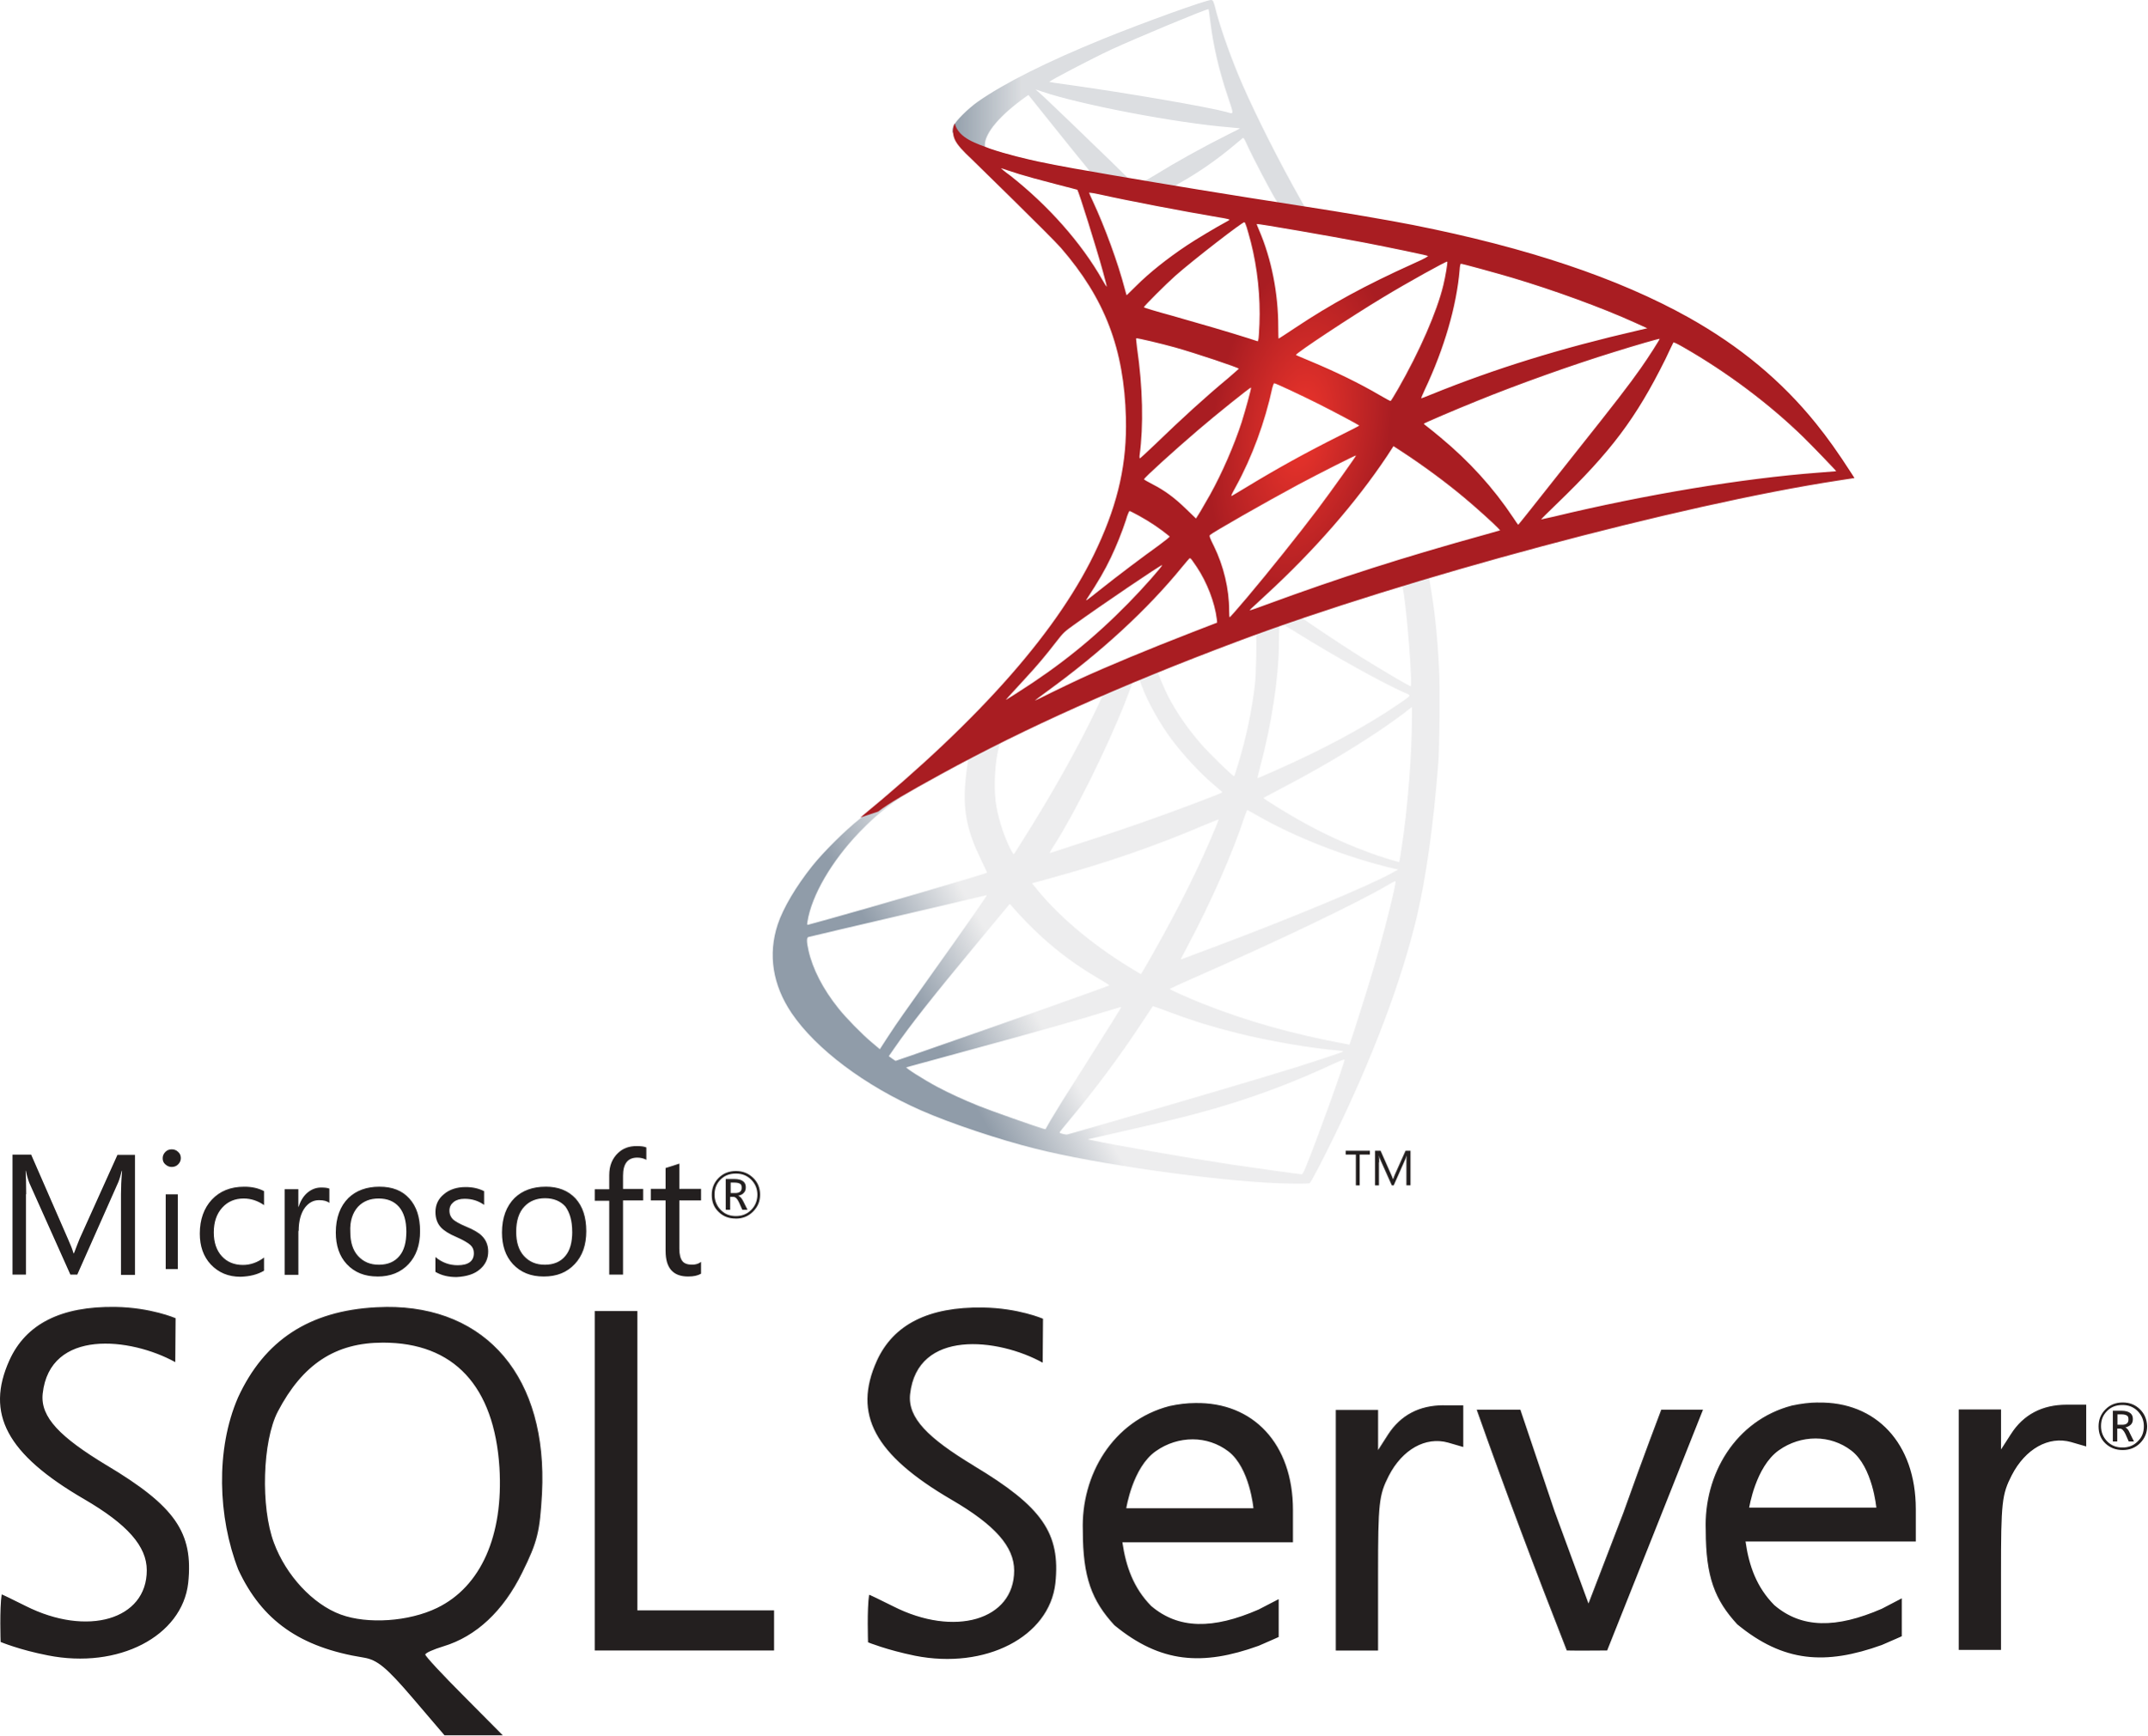
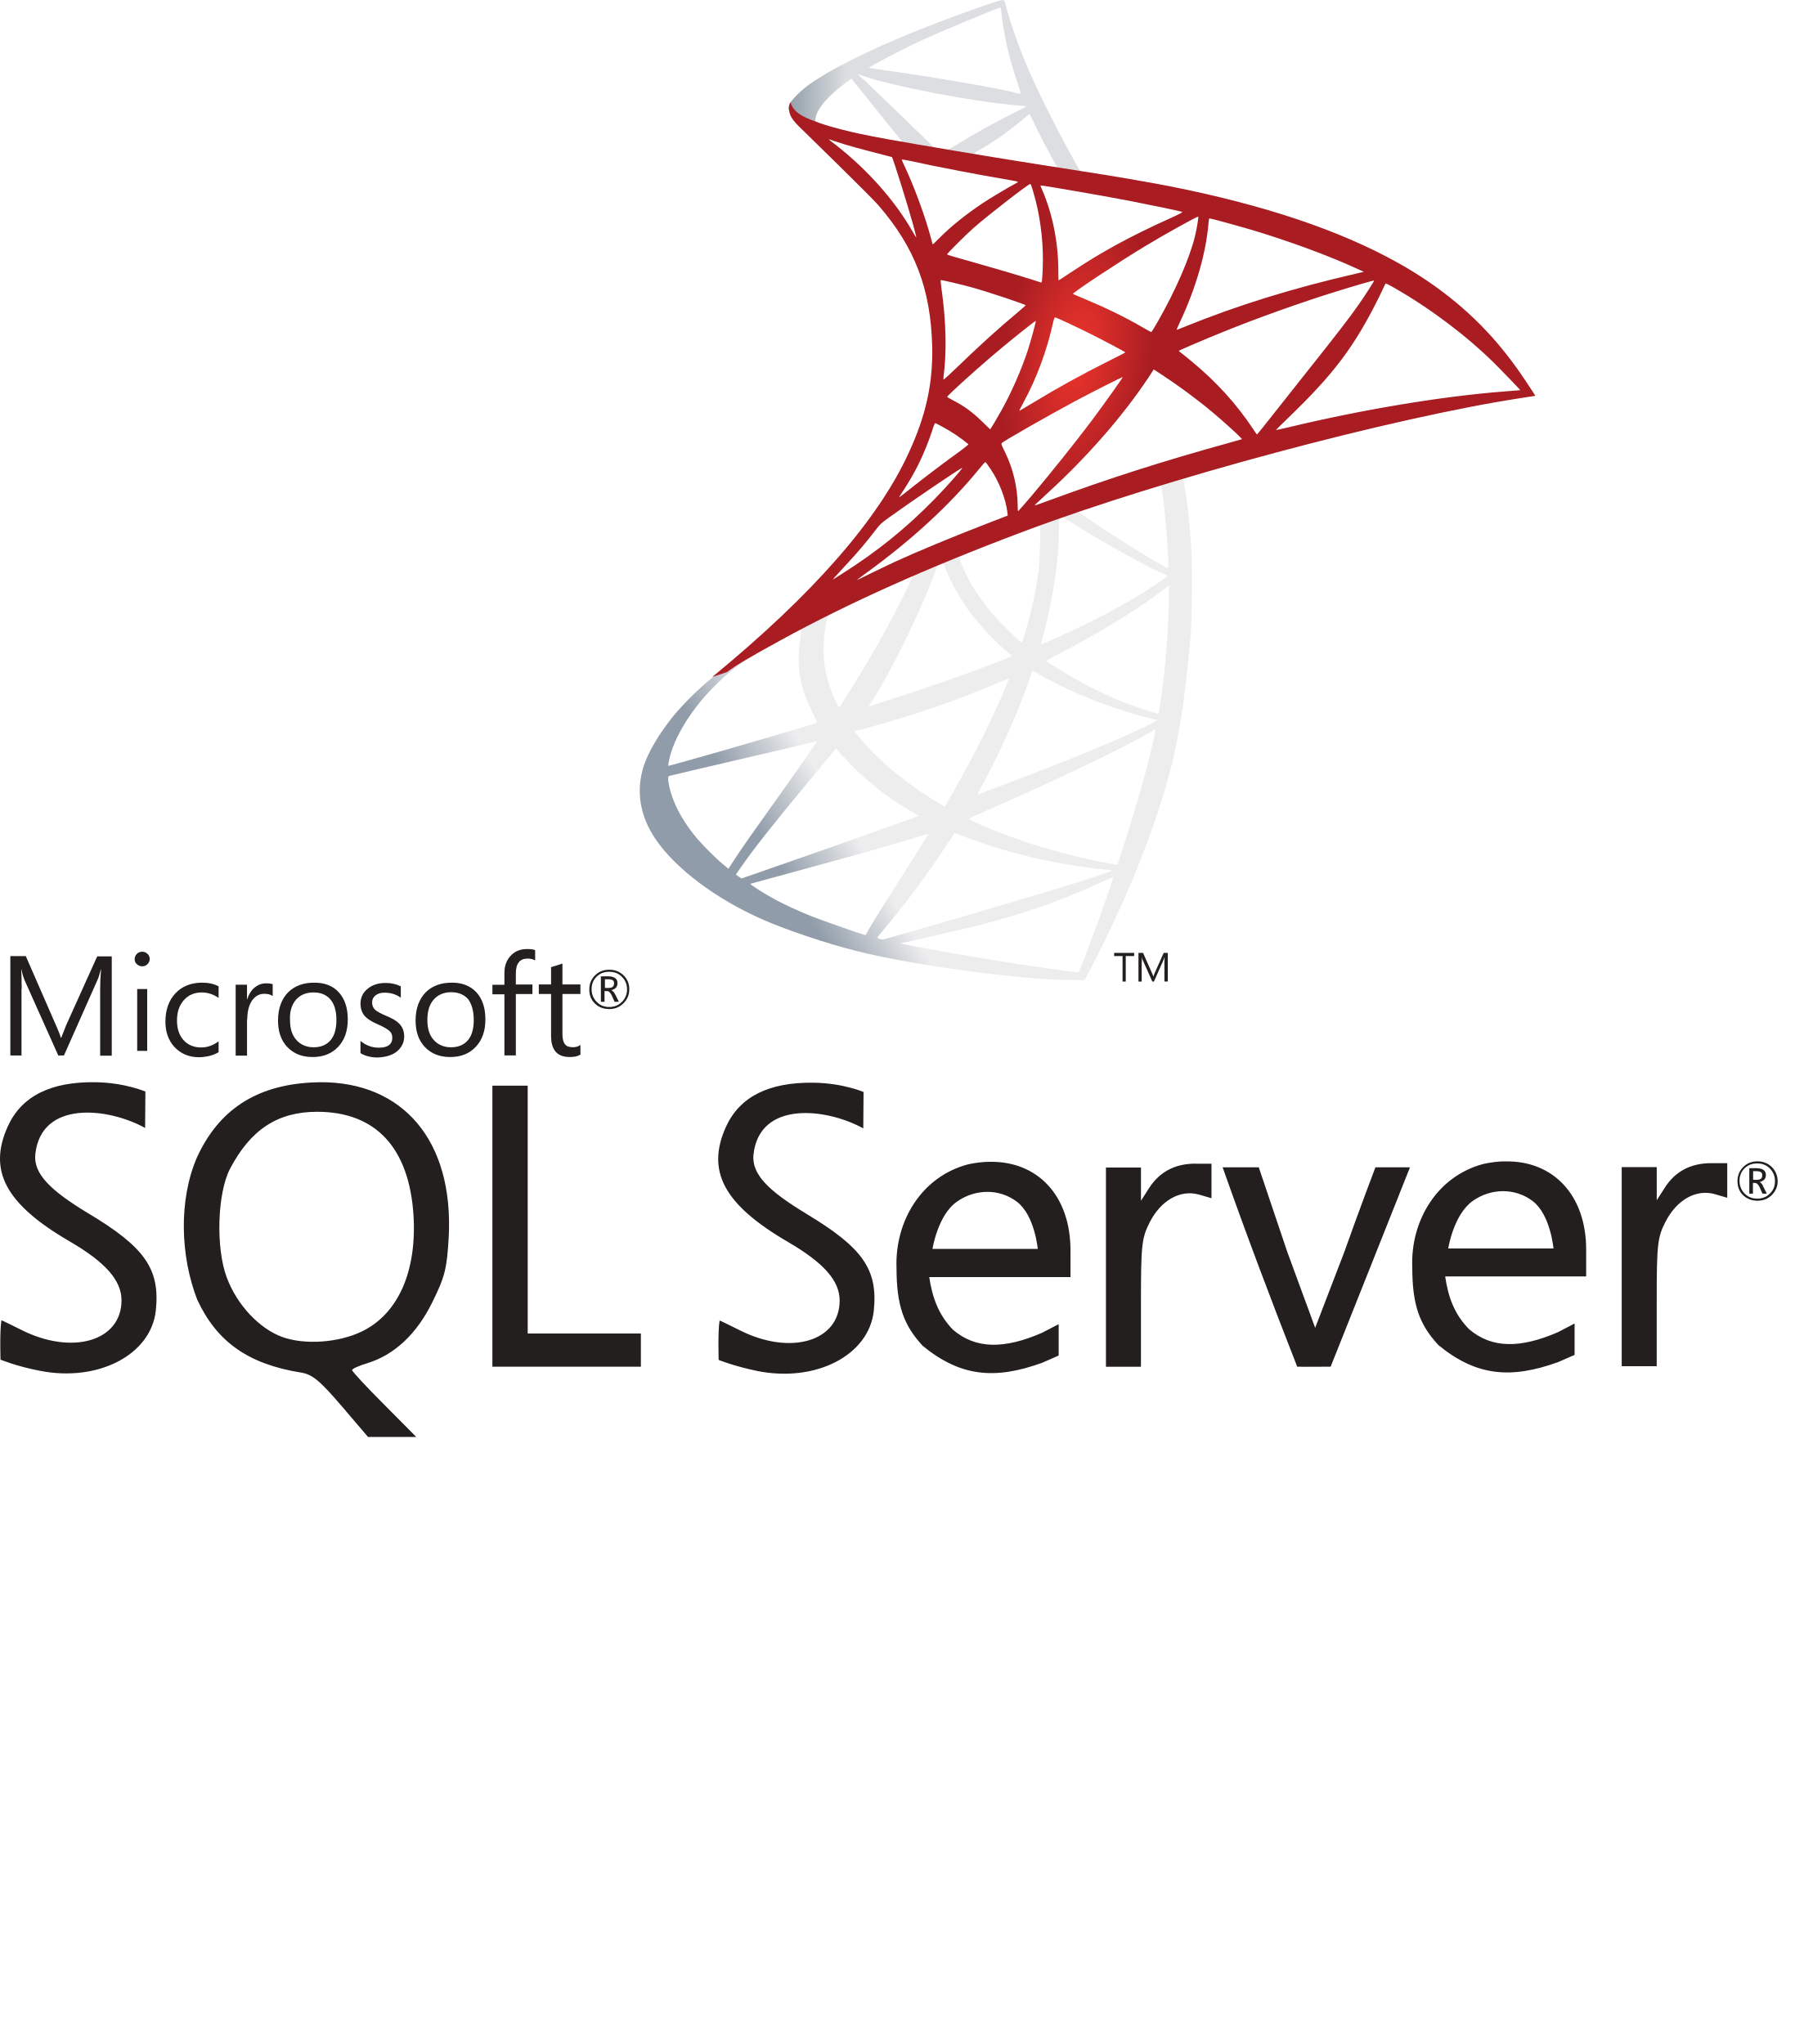
- <svg xmlns="http://www.w3.org/2000/svg" height="250px" viewBox="0 0 1478.201 1195.111">
+ <svg xmlns="http://www.w3.org/2000/svg" height="500px" viewBox="0 0 1500 1700">
  <g transform="matrix(.569 0 0 .569 199.451 -82.735)">
    <linearGradient id="a" gradientUnits="userSpaceOnUse" x1="-2901.952" y1="923.573" x2="-2061.249" y2="1420.331" gradientTransform="matrix(.1234 0 0 -.1234 1158.33 1550.273)">
      <stop offset="0" stop-color="#909ca9" />
      <stop offset="1" stop-color="#ededee" />
    </linearGradient>
    <path fill="url(#a)" d="M1410.773 814.195l-286.9 93.683-249.599 110.161-69.829 18.435c-17.784 16.916-36.431 34.049-56.599 51.397-22.119 19.082-42.72 36.433-58.553 49.008-17.564 13.88-43.587 39.902-56.814 56.38-19.735 24.721-35.348 50.96-42.071 71.13-11.928 36.433-6.07 73.297 16.916 107.346 29.492 43.369 88.261 87.606 156.785 117.749 34.916 15.4 93.683 35.132 137.92 46.19 73.512 18.651 215.771 38.819 294.054 41.857 15.828.65 37.082.65 37.947 0 1.737-1.088 13.881-24.289 27.979-53.129 48.142-98.238 82.838-190.402 101.703-269.119 11.276-47.706 20.166-111.246 26.019-186.492 1.521-21.036 2.169-91.514.868-115.37-1.953-39.033-5.423-70.692-10.84-101.703-.868-4.555-1.088-8.676-.652-8.892.865-.65 3.467-1.517 38.815-11.712l-7.153-16.912v-.005h.004zm-65.49 38.386c2.602 0 9.539 66.573 11.273 108.646.436 8.89.216 14.745-.216 14.745-1.733 0-36.649-20.599-61.583-36.212-21.687-13.663-62.888-40.988-69.393-46.192-2.173-1.517-1.957-1.733 15.828-7.807 30.14-10.194 101.706-33.18 104.091-33.18zm-146.161 48.143c1.953 0 6.937 2.816 18.865 10.191 44.671 27.974 105.393 61.805 131.415 73.083 8.022 3.469 8.887 2.166-9.542 14.746-39.468 26.889-88.697 53.344-148.983 80.018-10.624 4.771-19.514 8.456-19.73 8.456-.432 0 .865-5.418 2.598-11.925 14.53-54.001 22.772-108.647 23.208-152.452.216-21.687.216-21.687 2.169-22.334-.436.217-.22.217 0 .217zm-30.142 11.492c1.297 1.299.432 49.877-1.304 63.104-3.903 31.662-9.975 61.153-19.947 94.335-2.386 8.018-4.558 14.745-4.987 15.177-.872 1.083-30.581-27.975-40.339-39.251-16.916-19.518-30.141-39.035-39.9-58.117-4.988-9.759-12.793-28.84-12.144-29.492 3.469-2.385 117.753-46.622 118.621-45.756zm-141.826 55.731c.216 0 .432 0 .652.216.432.434 1.953 3.905 3.254 7.807 6.937 18.867 22.548 46.624 35.997 64.407 14.746 19.518 34.048 40.334 50.091 53.996 5.207 4.337 9.975 8.456 10.624 9.108 1.304 1.302 1.737 1.083-33.612 14.53-40.981 15.613-85.656 31.226-136.835 47.706a6825.474 6825.474 0 0 0-36.643 11.928c-1.955.652-1.303-.434 4.335-9.323 25.371-39.686 63.97-117.536 85.657-172.618 3.687-9.542 7.373-19.082 8.025-21.251.868-3.038 1.95-4.121 4.768-5.64 1.518-.43 3.038-.866 3.687-.866zm-43.367 17.999c.649.436-10.411 23.637-21.254 44.889-21.036 40.985-44.022 81.323-74.815 130.331-5.204 8.456-10.19 16.265-10.842 17.132-1.083 1.519-1.519 1.083-4.988-5.638-7.373-14.53-13.447-33.181-16.699-50.313-3.254-16.916-2.602-46.406 1.086-64.621 2.816-13.444 2.602-13.227 9.107-16.481 27.757-14.095 117.537-56.166 118.405-55.299zm374.073 15.182v9.107c0 48.359-5.204 114.716-12.797 163.077-1.301 8.456-2.389 15.393-2.602 15.613 0 0-6.288-1.733-13.661-3.905-32.527-10.193-67.875-25.156-99.754-42.718-21.038-11.494-51.612-30.363-50.743-31.231.213-.215 9.323-4.986 19.947-10.625 42.509-22.118 83.274-45.972 118.622-69.609 13.229-8.892 33.176-23.202 37.518-27.107l3.47-2.602zm-537.802 64.185c.867 0 .65 1.735-.651 9.542-.868 5.64-1.951 16.049-2.382 23.202-1.739 31.662 3.469 55.084 19.082 87.177 4.337 8.892 7.809 16.265 7.589 16.48-1.519 1.303-145.074 43.375-190.183 55.734-13.444 3.685-25.152 6.939-26.024 7.153-1.515.436-1.733.22-1.083-3.47 4.987-31.875 29.276-73.512 63.104-108.644 22.554-23.419 40.554-37.08 71.347-54.648 22.119-12.575 56.165-31.439 58.767-32.309.002-.217.218-.217.434-.217zm338.295 60.503c.216-.216 5.42 2.605 11.708 6.29 46.408 26.891 111.03 51.83 166.108 64.623l4.991 1.086-6.941 3.899c-28.84 16.049-123.606 55.515-220.538 91.732-14.098 5.202-27.975 10.409-30.581 11.492-2.602 1.083-4.988 1.735-4.988 1.519 0-.22 3.906-7.809 8.89-17.132 27.107-50.744 54.433-112.547 68.311-155.485 1.739-4.12 2.82-7.805 3.04-8.024zm-34.48 11.278c.22.221-1.517 4.771-3.687 9.975-18.865 45.756-43.59 95.636-75.249 151.583-8.022 14.314-14.746 25.808-14.966 25.808-.213 0-6.721-3.906-14.527-8.676-45.976-28.192-86.743-62.888-113.414-96.501l-3.905-4.771 19.732-5.422c70.696-19.298 130.762-40.116 190.4-65.704 8.459-3.471 15.4-6.292 15.616-6.292zm214.253 74.815s.217.217 0 0c.216 4.988-10.844 49.661-19.953 81.969-7.589 27.107-14.098 48.361-26.022 85.874-5.204 16.485-9.755 30.143-9.975 30.143-.216 0-1.517-.216-2.818-.647-64.405-11.714-122.089-27.977-176.303-49.661-15.182-6.074-36.866-15.833-38.167-16.916-.432-.438 12.58-6.506 29.06-13.663 98.669-43.154 201.024-92.164 236.153-113.196 4.119-2.603 7.373-3.903 8.025-3.903zm-494.646 16.916c.434.432-27.107 40.118-65.709 94.114-13.444 18.867-29.057 40.985-34.911 49.225-5.856 8.241-14.746 21.253-19.734 29.06l-9.112 14.096-9.759-8.24c-11.494-9.544-31.442-29.927-40.333-41.204-18.651-23.201-31.226-47.706-36.214-70.04-2.386-10.411-2.386-15.618-.22-16.265 3.252-.867 61.153-14.53 115.37-27.11 30.143-6.937 65.054-15.177 77.632-18.213 12.579-3.041 22.774-5.423 22.99-5.423zm27.756 10.626l6.937 7.806c31.231 34.914 63.108 60.724 101.708 83.272 6.941 3.906 12.144 7.373 11.708 7.594-1.514 1.083-134.016 48.136-195.385 69.389-34.478 12.143-62.888 21.901-63.102 21.901-.216 0-2.169-1.299-4.341-2.818l-3.901-2.82 6.288-9.106c20.383-29.493 45.976-61.803 101.707-129.028l38.381-46.19zm173.053 123.822c.213-.215 9.755 3.252 21.464 7.594 28.195 10.624 50.527 17.345 80.456 24.936 36.866 9.326 90.211 18.434 121.657 21.035 4.771.432 7.373.868 6.505 1.519-1.521.868-33.395 11.494-56.816 18.867-37.302 11.708-151.149 45.32-243.962 71.995-17.132 4.987-31.879 9.108-32.746 9.323-2.166.436-9.325-1.519-9.325-2.386 0-.431 5.204-7.153 11.494-14.527 31.225-37.3 62.238-78.935 88.044-118.403 7.154-10.846 13.229-19.736 13.229-19.953zm-38.17 1.087c.216.216-15.179 24.936-42.066 67.439-11.496 17.999-24.291 38.383-28.846 45.54-4.337 6.939-10.842 17.784-14.527 23.854l-6.29 11.061-3.252-.868c-7.809-2.169-62.672-21.471-77.202-27.325-18-7.157-36.649-15.829-50.529-23.202-17.346-9.326-39.03-23.206-37.297-23.637.433-.216 30.143-8.243 65.922-17.999 94.984-25.809 147.678-40.77 182.161-51.612 6.29-1.952 11.71-3.471 11.926-3.251zm269.985 63.318h.216c.868 2.171-34.26 99.755-47.06 130.547-2.815 6.939-3.896 8.677-5.417 8.456-3.687-.213-54.646-7.37-85.66-11.925-53.994-8.24-144.641-24.073-167.409-29.275l-5.204-1.083 32.307-7.378c69.396-15.613 102.791-24.069 136.619-34.478 42.722-13.011 85.011-29.276 127.729-49.225 6.722-3.037 12.361-5.422 13.879-5.639z" />
    <linearGradient id="b" gradientUnits="userSpaceOnUse" x1="-2882.7" y1="10288.81" x2="-2206.249" y2="10288.81" gradientTransform="matrix(.1234 0 0 -.1234 1158.33 1550.273)">
      <stop offset="0" stop-color="#939fab" />
      <stop offset="1" stop-color="#dcdee1" />
    </linearGradient>
    <path fill="url(#b)" d="M1114.983 145.414c-4.771-.647-81.757 27.11-131.415 47.275-67.01 27.327-119.052 53.351-151.148 75.899-11.925 8.461-26.891 23.422-29.273 29.276-.867 2.169-1.303 4.771-1.303 7.373l29.06 27.541 69.175 22.119 164.594 29.493 188.228 32.312 1.953-16.264c-.649 0-1.085-.216-1.73-.216l-24.728-3.905-4.984-8.89c-25.59-45.107-53.781-101.056-70.261-138.789-12.793-29.276-24.938-63.102-31.662-87.391-3.687-14.746-4.119-15.613-6.501-15.829v-.005h-.005zm-3.474 11.063h.223c.213.214 1.081 6.29 1.95 13.442 3.683 30.364 10.411 59.635 21.035 91.297 8.022 23.855 8.022 22.555-1.301 19.734-22.119-6.07-121.221-23.202-193-33.177-11.494-1.519-21.253-3.036-21.253-3.252-.867-.867 51.827-28.41 75.031-39.25 29.709-13.665 111.246-47.711 117.315-48.794zm-209.047 97.15l8.461 2.816c45.97 15.616 161.551 37.736 225.31 42.94 7.154.651 13.229 1.303 13.442 1.303.216.216-5.852 3.469-13.661 7.154-30.79 15.397-64.621 34.264-88.042 48.794-6.937 4.335-13.229 7.807-14.094 7.807-.868 0-5.42-.868-10.191-1.519l-8.674-1.303-21.683-21.253c-38.167-37.08-68.094-65.704-79.588-76.549l-11.28-10.19zm-8.671 6.721l30.576 38.168c16.696 21.035 33.611 41.635 37.301 46.187 3.683 4.557 6.721 8.245 6.505 8.461-.868.65-44.236-7.809-67.226-13.011-23.637-5.423-33.395-8.025-47.924-12.577l-11.928-3.905v-3.038c.216-14.53 18.651-36.214 49.877-58.331l2.819-1.954zm259.791 52.046c.869 0 1.95 1.951 4.552 7.806 7.373 16.263 30.364 60.07 35.997 68.526 1.74 2.822 4.771 3.038-25.802-1.95-73.512-11.93-97.152-15.829-97.152-16.263 0-.216 2.169-1.735 4.988-3.254 22.771-12.575 45.756-28.624 66.142-45.756 4.988-4.121 9.542-8.024 10.407-8.676.216-.433.652-.649.868-.433z" />
    <radialGradient id="c" cx="-14217.448" cy="7277.705" r="898.12" gradientTransform="matrix(-.1185 -.0178 -.036 .237 -198.955 -1314.415)" gradientUnits="userSpaceOnUse">
      <stop offset="0" stop-color="#ee352c" />
      <stop offset="1" stop-color="#a91d22" />
    </radialGradient>
    <path fill="url(#c)" d="M804.66 294.828s-4.768 7.593-.215 18.87c2.822 6.937 11.061 15.393 20.384 24.069 0 0 96.5 94.114 108.211 107.561 53.344 61.585 76.549 122.305 78.718 206.012 1.301 53.78-8.894 101.054-34.264 155.919-45.106 98.453-140.307 207.098-287.117 327.67l21.472-7.157c13.878-10.411 32.745-21.467 76.982-45.756 102.137-55.952 217.071-107.346 358.028-160.258 202.971-76.335 536.715-165.681 726.676-194.736l19.737-3.038-3.038-4.771c-17.345-26.891-29.276-43.587-43.59-61.369-41.633-51.612-92.157-93.463-153.964-128.161-85.007-47.489-194.956-84.571-334.173-112.112-26.239-5.207-83.923-15.181-130.763-22.337-99.321-15.393-163.51-26.021-234.203-38.165-25.37-4.339-63.323-10.843-88.478-16.263-13.011-2.822-37.947-8.676-57.464-15.398-15.613-6.075-38.168-12.147-42.939-30.58zm55.952 54.216c.214-.214 3.683 1.083 8.24 2.602 8.24 2.816 18.865 6.07 31.446 9.542a1599.47 1599.47 0 0 0 28.624 7.589c13.011 3.251 23.852 6.288 24.068 6.288 1.521 1.519 23.424 71.558 30.797 98.449 2.815 10.195 4.988 18.867 4.771 18.867-.223.22-2.605-3.469-5.423-8.456-25.373-44.673-65.491-89.995-111.899-126.428-6.069-4.333-10.624-8.237-10.624-8.453zm106.692 29.492c1.085 0 5.856.651 11.708 1.951 36.866 8.24 103.008 20.818 145.293 27.975 7.157 1.083 12.797 2.387 12.797 2.818 0 .436-2.605 1.951-5.859 3.688-7.153 3.685-35.997 20.815-45.536 27.322-24.073 16.047-45.756 33.395-61.371 49.008-6.288 6.29-11.712 11.494-11.712 11.494s-1.297-3.685-2.386-8.242c-7.802-30.143-24.069-74.816-38.815-106.258-2.386-4.986-4.339-9.541-4.339-9.973 0 .433 0 .217.22.217zm187.795 35.781c1.301.432 3.47 7.806 7.806 24.069 8.025 31.446 11.712 66.576 10.411 99.321-.436 9.108-.868 17.564-1.304 18.651l-.649 2.166-11.276-3.685c-23.204-7.373-60.935-18.435-93.245-27.541-18.436-4.988-33.395-9.542-33.395-9.975 0-1.303 26.891-28.192 38.383-38.383 21.898-19.303 81.316-65.275 83.269-64.623zm14.963 2.166c.652-.647 89.779 14.746 130.331 22.554 30.145 5.854 73.948 14.963 76.549 16.049 1.301.432-3.254 3.034-17.784 9.539-57.248 25.808-99.754 49.008-142.036 77.202-11.06 7.373-20.386 13.444-20.602 13.444-.216 0-.433-6.287-.433-13.878 0-41.201-8.241-82.838-23.424-117.968-1.517-3.47-2.818-6.722-2.601-6.942zm230.516 45.542c.652.65-2.169 18.217-4.771 28.624-7.806 32.312-28.84 80.24-54.643 125.343-4.558 8.024-8.677 14.53-9.114 14.746-.429.216-6.285-3.038-13.009-6.941-25.154-14.746-53.778-28.624-85.007-41.637-8.671-3.685-16.263-6.723-16.48-7.153-1.521-1.303 68.308-47.493 105.174-69.612 29.276-17.781 76.982-44.239 77.85-43.37zm16.48 2.601c1.953 0 41.421 10.844 62.019 16.916 50.963 15.181 109.512 36.648 147.679 53.996l15.828 7.159-11.056 2.6c-93.245 21.467-173.049 46.192-250.034 77.418-6.289 2.602-11.928 4.771-12.357 4.771-.436 0 1.733-4.987 4.552-11.061 23.204-49.225 38.167-100.62 41.85-144.427.221-4.121.867-7.372 1.519-7.372zm-392.938 90.213c.649-.652 30.793 6.506 47.057 11.056 24.721 6.942 77.198 24.505 77.198 25.808 0 .216-5.853 5.204-12.79 11.278-28.408 23.637-55.734 48.572-88.481 80.234-9.759 9.328-17.997 16.917-18.429 16.917-.436 0-.649-1.304-.436-3.038 4.987-36.433 3.906-83.272-3.034-130.763-.653-6.074-1.302-11.276-1.085-11.492zm633.433.652c.429.431-13.881 22.984-22.988 35.777-13.009 18.649-32.098 43.375-75.252 97.588-22.765 28.622-48.358 60.936-56.812 71.778-8.678 10.842-15.831 19.948-16.051 19.948-.216 0-3.031-3.901-6.069-8.671-24.289-36.433-53.349-68.311-87.829-96.935-6.505-5.423-13.658-11.278-16.044-13.013-2.386-1.734-4.339-3.469-4.339-3.685 0-.649 36.862-16.483 64.841-27.757 49.01-19.952 115.794-43.805 165.892-59.203 26.24-8.239 54.215-16.263 54.651-15.827zm16.696 4.334c.865-.215 6.072 2.387 12.361 6.07 52.697 30.143 104.305 68.962 145.077 108.864 11.492 11.278 39.9 40.77 39.464 40.986 0 0-9.975.867-21.683 1.733-91.296 6.942-208.178 26.239-320.511 53.345-7.589 1.733-14.31 3.252-14.746 3.252-.429 0 8.025-8.456 18.653-18.647 65.922-63.538 96.067-103.656 131.628-175.22 4.986-10.623 9.325-19.731 9.757-20.383-.216 0-.216 0 0 0zm-482.936 49.446c3.038.647 31.229 13.88 52.48 24.503 19.517 9.755 48.794 25.372 50.311 26.671.216.216-10.195 5.638-22.984 11.928-40.772 20.384-75.684 39.682-112.118 61.802-10.408 6.29-19.082 11.497-19.298 11.497-.868 0-.652-.872 5.204-11.497 19.518-35.561 35.129-78.065 44.023-119.486.864-3.252 1.733-5.418 2.382-5.418zm-28.192 5.202c.652.652-6.721 27.323-11.273 41.853-8.894 27.541-23.856 62.02-38.383 88.043-3.474 6.069-8.677 14.961-11.496 19.948l-5.42 8.674-12.144-11.707c-14.094-13.663-25.59-22.12-40.333-29.712-5.859-3.033-10.411-5.638-10.411-6.069 0-1.735 37.082-35.347 65.49-59.635 20.383-17.566 63.321-52.045 63.97-51.395zm172.404 70.913l10.627 6.937c24.282 15.833 52.906 36.866 74.813 55.298 12.357 10.19 36.21 31.662 40.985 36.866l2.598 2.822-17.561 4.986c-99.321 27.538-176.087 52.043-265.649 85.007-9.975 3.685-18.433 6.721-19.085 6.721-1.297 0-2.385 1.083 19.954-19.519 57.251-52.691 107.992-110.812 145.726-167.411l7.592-11.707zm-45.324 11.276c.432.432-29.276 42.284-47.06 65.922-21.251 28.192-58.985 75.465-85.007 106.256-10.84 12.797-20.163 23.422-20.599 23.64-.652.216-.868-3.036-.868-8.024 0-26.242-6.721-54.216-18.433-78.068-4.988-9.975-5.856-12.361-4.768-13.444 4.119-3.688 67.223-39.686 107.123-61.153 26.89-14.312 68.956-35.563 69.612-35.129zm-274.107 67.225c.652 0 5.64 2.6 11.279 5.638 13.878 7.589 26.239 16.046 37.298 25.156.432.432-5.204 4.988-12.577 10.406-20.602 14.746-51.828 38.385-70.041 52.915-19.088 15.18-19.734 15.613-17.568 12.361 14.314-21.903 21.467-34.264 29.06-50.093 6.721-14.094 13.442-30.793 18.213-45.323 1.734-6.289 3.904-11.06 4.336-11.06zm73.083 57.248c1.081-.214 2.386 1.735 8.238 10.411 12.361 18.429 21.903 43.154 24.292 63.104l.429 4.339-29.705 11.494c-53.133 20.599-102.139 40.985-135.322 56.162-9.322 4.339-25.587 12.144-36.211 17.352-10.627 5.418-19.301 9.539-19.301 9.323s6.721-5.204 14.961-11.278c64.844-47.055 121.007-98.669 163.076-150.279 4.555-5.423 8.677-10.411 9.107-10.627l.436-.001zm-33.612 8.242c.868.867-23.853 28.84-40.768 45.971-41.853 42.723-83.273 76.12-134.669 108.649-6.505 4.119-12.359 7.804-13.011 8.24-1.519.867.432-1.303 22.986-25.808 14.314-15.397 25.155-28.408 37.516-44.453 8.24-10.624 9.759-12.143 21.688-20.604 31.878-22.987 105.39-72.864 106.258-71.995z" />
  </g>
  <path fill="#231F1F" d="M265.747 900.102c-2.276 0-4.553.217-6.809.217-45.975 2.45-76.983 22.683-95.113 62.195-15.506 35.735-13.813 82.446.174 118.4 16.265 35.131 42.547 53.672 86.416 60.675 9.282 1.52 15.506 6.616 33.483 27.606l22.12 25.915h40.118l-26.676-26.892c-14.746-14.745-26.673-27.584-26.673-28.712 0-1.127 5.641-3.599 12.469-5.68 22.51-6.812 41.203-24.202 54.279-50.854 10.583-21.402 12.102-28.018 13.619-54.646 3.969-79.26-37.82-128.813-107.409-128.247l.002.023zm35.173 207.27c-19.517 9.453-47.857 11.34-66.356 4.553-19.127-7.025-37.646-26.889-45.975-49.377-9.259-24.591-7.937-69.956 2.646-90.386 17.023-32.528 39.534-47.49 72.43-47.49 48.792 0 76.549 29.884 80.171 86.048 2.863 46.885-12.838 82.058-42.895 96.632l-.021.02zm693.025-139.568c-16.828 0-29.709 6.811-38.385 20.231l-6.809 10.627v-27.628h-29.123v165.678h29.104v-52.956c0-48.424.604-54.084 7.371-67.335 9.326-18.172 25.371-27.234 40.879-22.897l10.408 3.036v-28.712h-13.445v-.044zm-171.098-1.519c-5.705 0-11.756.76-17.781 2.084-38.971 10.19-60.938 47.489-59.594 85.873 0 32.139 6.244 48.206 21.752 65.057 31.77 26.065 60.502 28.146 99.275 14.161 6.615-2.819 13.814-6.072 13.814-6.072v-26.065l-13.814 7.156c-31.379 13.661-55.016 13.661-73.949-2.43-12.076-12.296-17.391-27.042-19.84-43.868h117.426v-22.339c0-45.539-27.41-74.294-67.313-73.557h.024zm-47.492 72.647s4.338-28.407 20.428-39.554c7.744-5.466 16.633-8.11 25.328-8.11 8.719 0 17.414 2.818 24.592 8.306 14.748 11.341 17.219 39.143 17.219 39.143h-87.566v.215h-.001zm-702.111-29.881c-31.573-19.128-45.582-32.921-43.869-49.185 4.9-44.997 60.503-38.773 91.295-21.749l.219-30.272s-17.024-7.373-41.421-7.764c-37.429-.564-61.63 11.709-72.97 36.691-16.656 36.865-1.908 64.665 51.396 95.677 29.925 17.412 43.152 32.528 43.152 49.008 0 34.047-41.05 45.931-83.401 24.57-8.716-4.337-16.09-7.959-16.48-7.959-1.519 9.651-.736 32.745-.736 32.745s13.012 5.466 32.527 9.236c48.4 9.65 92.445-13.054 96.608-49.919 3.622-34.609-8.893-52.761-56.318-81.104l-.002.025zm1178.454-43.155c-5.682 0-11.711.78-18 2.103-38.924 10.192-60.85 47.492-59.354 85.876 0 32.095 6.225 48.011 21.729 64.838 31.771 26.089 60.504 28.191 99.473 14.184 6.592-2.818 13.77-6.026 13.77-6.026v-26.109l-13.791 7.197c-31.443 13.619-55.082 13.619-73.947-2.471-12.145-12.274-17.414-26.847-19.865-43.871h117.232v-22.336c0-45.321-27.412-74.099-67.313-73.339l.066-.046zm-47.492 72.646s4.381-28.365 20.449-39.729c7.721-5.485 16.611-8.132 25.307-8.132 8.674 0 17.414 2.819 24.594 8.327 14.746 11.342 17.219 39.338 17.219 39.338h-87.545l-.024.196zm-533.809-29.123c-31.573-19.083-45.54-32.92-43.848-49.185 4.9-45.02 60.504-38.773 91.296-21.749l.218-30.272s-17.024-7.374-41.421-7.722c-37.429-.563-61.63 11.711-72.991 36.692-16.633 36.864-1.692 64.666 51.437 95.677 29.884 17.393 43.111 32.312 43.111 48.792 0 34.047-41.029 46.126-83.381 24.569-8.674-4.337-16.046-7.916-16.48-7.916-1.519 9.649-.736 32.746-.736 32.746s12.858 5.27 32.31 9.237c48.445 9.672 92.51-13.012 96.653-49.877 3.6-34.437-8.891-52.587-56.167-80.952v-.04zm752.421-42.005c-16.828 0-29.859 6.829-38.383 20.254l-6.811 10.582v-27.583h-29.123V1136.3h29.102v-52.954c0-48.403.584-54.085 7.375-67.313 9.324-18.15 25.369-27.235 40.875-22.878l10.408 3.035v-28.775h-13.443zm-984.021 41.05V902.941h-29.361v233.728h123.478v-27.604h-94.116v-100.601zm679.015 32.896l-24.201 62.975-23.27-63.322-23.637-70.173h-30.055c19.475 55.212 40.658 111.376 62.02 165.829 9.26.216 18.541 0 27.799 0l32.682-82.058 33.287-83.75h-28.732s-12.688 33.266-25.914 70.521l.021-.022zM506.455 839.251c4.728 0 8.674-1.516 11.927-4.769 3.208-3.211 4.9-6.984 4.9-11.711 0-4.728-1.692-8.675-4.9-11.711-3.253-3.035-7.005-4.555-11.711-4.555-4.769 0-8.717 1.52-11.927 4.728-3.252 3.211-4.727 7.158-4.727 11.712 0 4.771 1.519 8.716 4.727 11.711 3.037 3.034 6.984 4.553 11.711 4.553v.042zm-10.408-26.889c2.818-2.818 6.245-4.121 10.625-4.121 4.121 0 7.548 1.303 10.411 4.121 2.819 2.819 4.337 6.245 4.337 10.409 0 4.163-1.518 7.764-4.337 10.582-2.862 2.817-6.29 4.163-10.411 4.163-4.185 0-7.59-1.301-10.408-4.163-2.819-2.818-4.337-6.419-4.337-10.582 0-4.164 1.301-7.589 4.12-10.409zm7.003 11.928h1.908c1.346 0 2.668 1.3 3.795 3.773l2.279 5.116h3.577l-2.818-5.683c-1.149-2.275-2.276-3.598-3.6-3.969 1.67-.39 2.992-.953 3.947-2.082.952-.974 1.3-2.298 1.3-3.795 0-1.734-.542-3.034-1.69-3.989-1.302-1.084-3.384-1.669-6.074-1.669h-6.026v21.187h3.035v-8.891l.367.002zm0-9.846h2.647c1.908 0 3.253.39 3.99.953.716.564.911 1.303.911 2.646 0 2.45-1.52 3.601-4.337 3.601h-3.252v-7.2h.041zm-485.018 7.958c0-7.373-.216-12.858-.39-16.09h.174c.758 3.814 1.691 6.657 2.45 8.543l28.19 62.975h4.728l28.19-63.538c.761-1.733 1.52-4.337 2.452-7.959h.216c-.563 6.29-.758 11.754-.758 16.112v55.581h9.648v-82.622h-12.1L54.919 852.87c-.955 2.276-2.278 5.683-3.969 10.193h-.392c-.563-2.234-1.886-5.639-3.772-9.803l-25.33-58.053H8.598v82.621h9.281v-55.385l.153-.041zm96.045.154h8.329v51.458h-8.329v-51.458zm4.164-18.868c1.736 0 3.21-.587 4.337-1.734 1.15-1.129 1.91-2.603 1.91-4.337 0-1.692-.565-3.211-1.887-4.337-1.171-1.15-2.668-1.737-4.381-1.737-1.69 0-3.208.587-4.338 1.737-1.146 1.126-1.907 2.645-1.907 4.337 0 1.887.586 3.208 1.907 4.337 1.304 1.147 2.647 1.734 4.338 1.734h.021zm63.54 71.455v-9.066c-4.555 3.405-9.456 5.098-14.53 5.098-6.07 0-10.995-2.081-14.595-6.07-3.577-3.947-5.485-9.436-5.485-16.266 0-7.156 1.908-12.84 5.854-17.177 3.795-4.163 8.719-6.245 14.748-6.245 4.922 0 9.647 1.52 14.009 4.557v-9.65c-3.968-2.082-8.5-3.037-13.619-3.037-9.456 0-16.827 3.037-22.335 8.894-5.466 5.854-8.285 13.813-8.285 23.42 0 8.543 2.45 15.722 7.548 21.209 5.312 5.637 12.102 8.5 20.428 8.5 6.438-.178 11.707-1.523 16.262-4.167zm23.831-27.433c0-6.788 1.518-12.273 4.337-16.049 2.647-3.403 5.855-5.116 9.65-5.116 3.21 0 5.486.585 7.155 1.908v-9.846c-1.3-.563-3.187-.758-5.637-.758-3.405 0-6.439 1.146-9.107 3.253-2.819 2.231-5.074 5.638-6.397 9.975h-.216v-12.08h-9.433v58.985h9.454V847.71h.194zm54.279 31.443c8.892 0 16.048-2.863 21.36-8.543 5.29-5.641 7.936-13.229 7.936-22.686 0-9.647-2.427-17.021-7.372-22.51-4.9-5.483-11.711-8.132-20.603-8.132s-16.048 2.647-21.36 7.764c-5.681 5.641-8.674 13.599-8.674 23.813 0 8.891 2.429 16.265 7.548 21.751 5.29 5.68 12.295 8.521 21.165 8.521v.022zm-13.445-48.055c3.6-3.795 8.329-5.683 14.182-5.683 6.074 0 10.627 1.888 14.01 5.683 3.404 3.969 5.097 9.63 5.097 17.197 0 7.198-1.519 12.859-4.729 16.654-3.208 3.969-7.936 6.071-14.183 6.071-6.071 0-10.777-2.104-14.377-6.071-3.577-3.99-5.291-9.456-5.291-16.654-.368-7.156 1.519-13.01 5.291-17.197zm84.141 42.916c3.599-3.208 5.509-7.155 5.509-12.102 0-4.337-1.52-7.936-4.338-10.777-2.3-2.275-5.854-4.337-10.994-6.419-4.556-1.906-7.374-3.6-8.893-4.923-1.517-1.517-2.45-3.402-2.45-6.071 0-2.45.955-4.337 2.821-5.855 1.908-1.516 4.337-2.253 7.59-2.253 5.096 0 9.454 1.343 13.443 4.185v-9.456c-3.816-1.906-7.958-2.817-12.686-2.817-6.071 0-11.189 1.671-14.964 4.899-3.969 3.212-5.854 7.375-5.854 12.274 0 4.337 1.3 7.938 3.771 10.582 2.082 2.256 5.641 4.556 10.583 6.614 4.729 2.083 7.938 3.968 9.65 5.485 1.691 1.52 2.45 3.405 2.45 5.641 0 5.506-3.772 8.349-11.146 8.349-5.682 0-10.776-1.866-15.333-5.638v10.189c4.121 2.475 9.066 3.601 14.53 3.601 7.005-.368 12.49-2.081 16.264-5.486l.047-.022zm45.019-56.73c-8.893 0-16.048 2.647-21.361 7.764-5.638 5.641-8.674 13.599-8.674 23.813 0 8.891 2.452 16.265 7.547 21.751 5.313 5.68 12.295 8.521 21.187 8.521 9.107 0 16.048-2.861 21.36-8.545 5.313-5.637 7.958-13.227 7.958-22.683 0-9.65-2.472-17.022-7.374-22.509-5.115-5.487-11.927-8.133-20.601-8.133l-.042.021zm18.345 31.012c0 7.198-1.518 12.859-4.727 16.654-3.21 3.969-7.938 6.071-14.184 6.071-6.074 0-10.778-2.104-14.379-6.071-3.577-3.99-5.29-9.456-5.29-16.654 0-7.59 1.888-13.444 5.683-17.393 3.576-3.773 8.306-5.682 14.182-5.682 5.854 0 10.561 1.907 13.964 5.682 3.037 4.163 4.729 9.824 4.729 17.393h.022zm25.547 29.513h9.433v-51.068h13.813v-7.938H428.93v-9.108c0-8.282 3.208-12.446 9.845-12.446 2.234 0 4.511.563 6.203 1.518v-8.521c-1.692-.759-3.969-.932-6.812-.932-5.095 0-9.258 1.519-12.664 4.727-3.969 3.773-6.071 8.674-6.071 15.312v9.672h-9.978v7.936h9.978v50.876l.067-.028zm38.75-16.091c0 11.538 5.098 17.414 15.506 17.414 3.774 0 6.614-.606 8.891-1.951v-8.11c-1.734 1.302-3.795 1.91-6.071 1.91-3.208 0-5.464-.762-6.788-2.475-1.345-1.689-2.103-4.554-2.103-8.501v-33.286h14.961v-7.938h-14.961v-17.39c-3.253 1.127-6.44 2.082-9.456 3.034v14.355h-10.192v7.938h10.192v34.979l.021.021zm1014.88 108.73c-3.209-3.034-7.004-4.553-11.709-4.553-4.77 0-8.719 1.519-11.928 4.771-3.209 3.188-4.729 7.155-4.729 11.711 0 4.728 1.52 8.675 4.705 11.709 3.211 3.036 7.156 4.556 11.928 4.556 4.705 0 8.674-1.52 11.928-4.729 3.188-3.253 4.879-7.004 4.879-11.709-.174-4.771-1.887-8.719-5.096-11.754l.022-.002zm-1.517 22.338c-2.82 2.818-6.246 4.119-10.41 4.119-4.119 0-7.545-1.301-10.408-4.119-2.818-2.863-4.338-6.441-4.338-10.627 0-4.121 1.301-7.545 4.164-10.408 2.818-2.817 6.225-4.121 10.582-4.121 4.121 0 7.549 1.304 10.41 4.121 2.818 2.863 4.336 6.287 4.336 10.408 0 4.382-1.301 7.764-4.336 10.627zm-8.502-9.651c1.691-.39 3.037-1.149 3.969-2.081.955-.977 1.303-2.301 1.303-3.815 0-1.692-.543-3.037-1.691-3.969-1.301-1.085-3.404-1.671-6.07-1.671h-6.029v21.164h3.037v-8.891h1.885c1.303 0 2.604 1.3 3.773 3.773l2.254 5.096h3.602l-2.818-5.683c-.977-2.472-2.105-3.601-3.252-3.97l.037.047zm-2.082-1.907h-3.252v-7.155h2.668c1.887 0 3.209.345 3.969.932.758.563.932 1.301.932 2.646 0 2.45-1.518 3.579-4.336 3.579l.019-.002zM933.443 816.353h2.646v-21.187h7.002v-2.646h-16.652v2.646h7.006v21.187h-.002zm16.047-15.917c0-2.062 0-3.753-.152-4.705.174 1.126.564 1.887.738 2.45l8.133 18.172h1.301l8.152-18.347c.219-.563.393-1.301.76-2.275-.174 1.887-.174 3.401-.174 4.553v16.048h2.82V792.52h-3.406l-7.371 16.438c-.174.587-.762 1.734-1.129 3.037h-.217c-.152-.761-.541-1.519-1.084-2.818l-7.373-16.655h-3.816v23.854h2.666v-15.917l.152-.023z" />
</svg>
